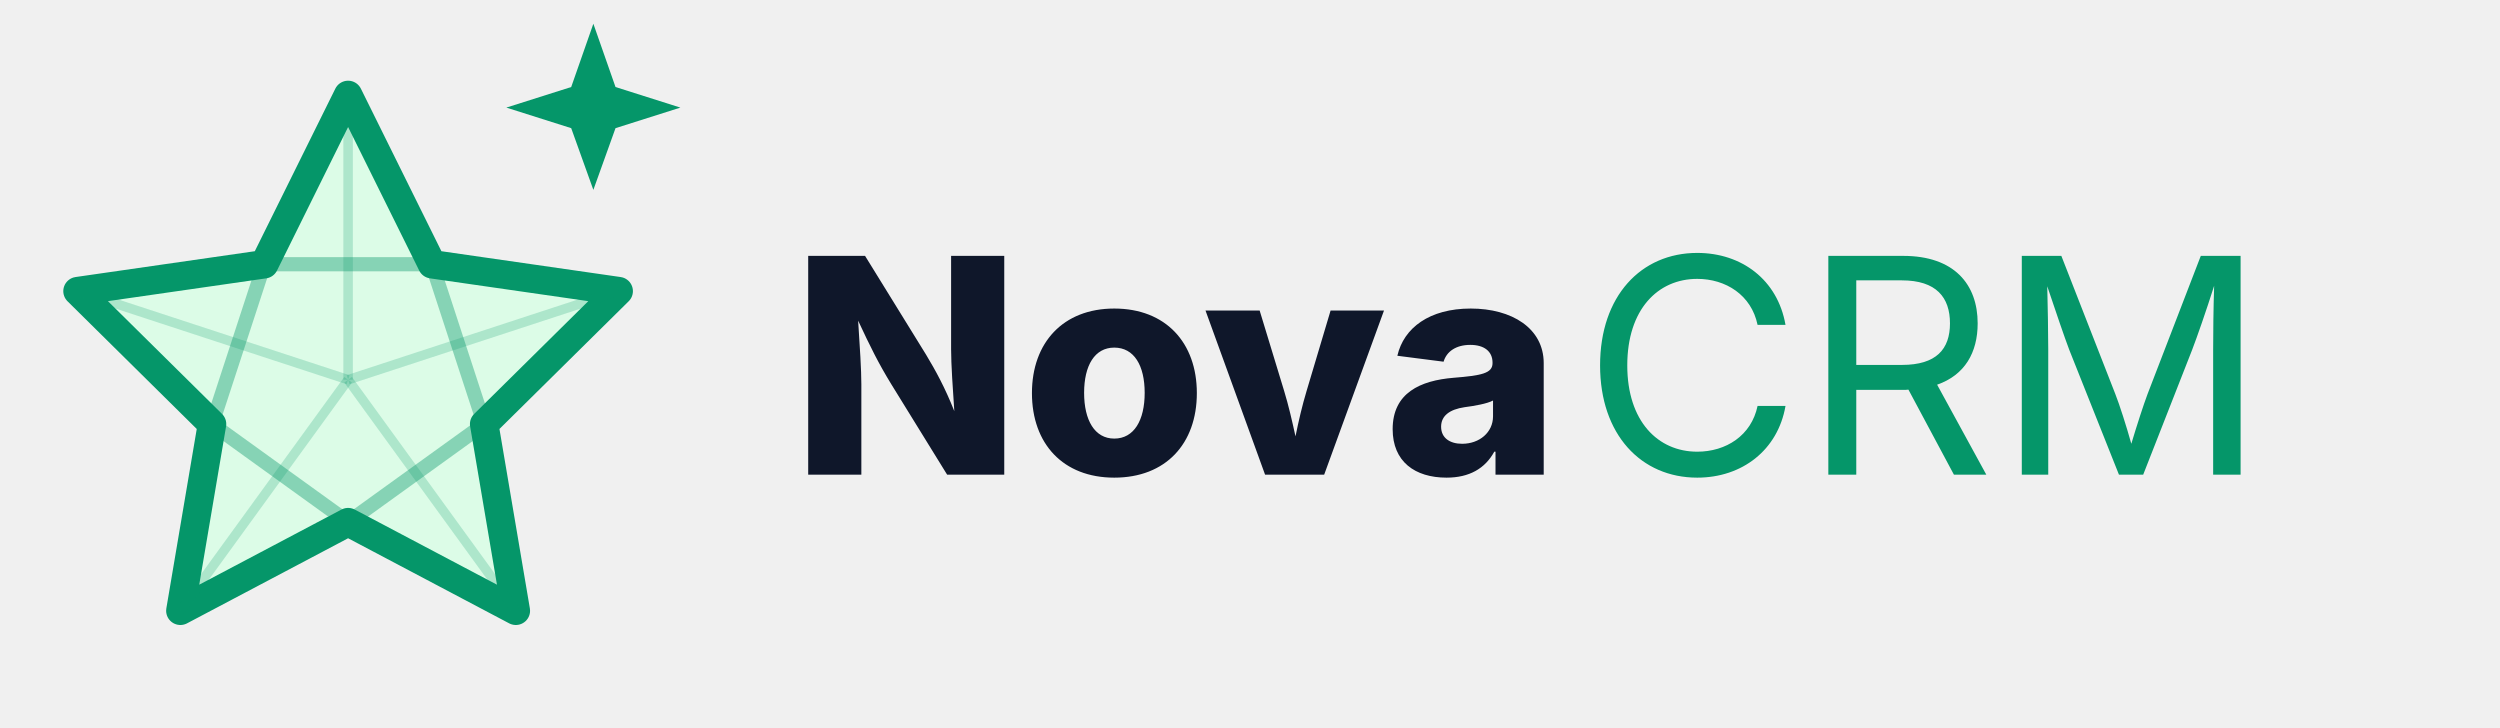
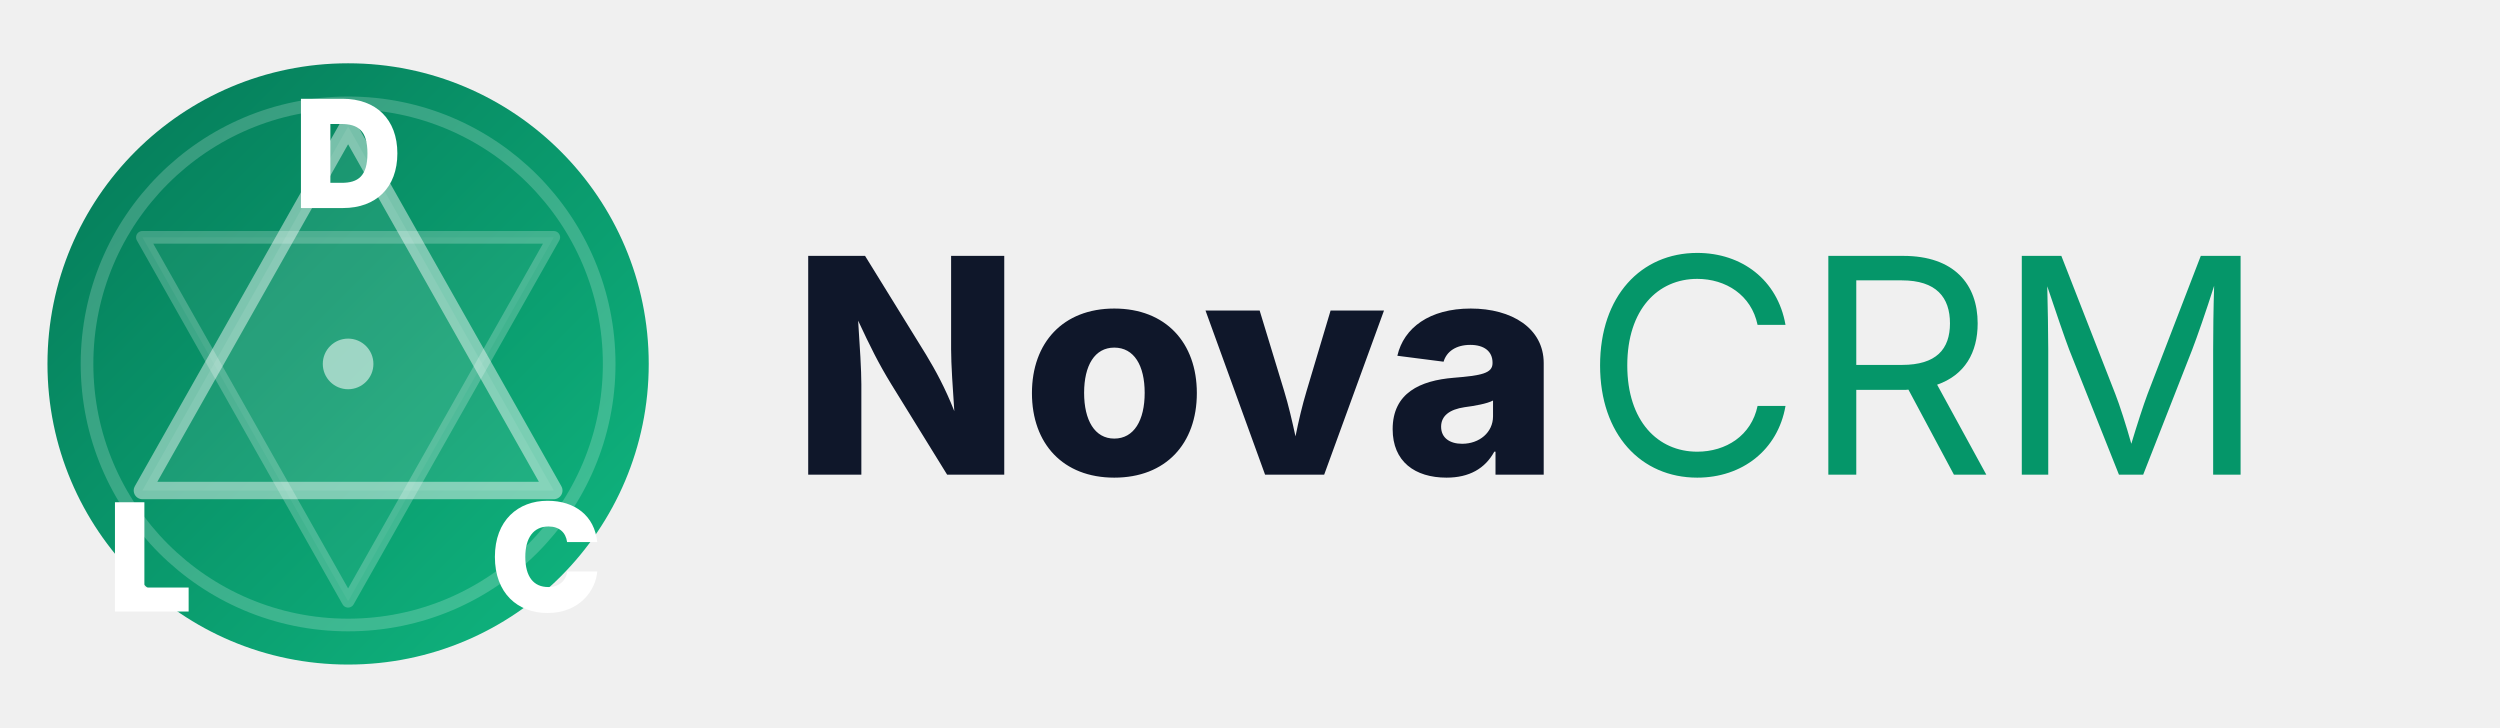
<svg xmlns="http://www.w3.org/2000/svg" viewBox="0 0 158 46" role="img" aria-label="Nova CRM">
-   <path d="M22,6 L27.3,16.7 L39.1,18.4 L30.6,26.8 L32.6,38.6 L22,33 L11.4,38.6 L13.4,26.8 L4.9,18.4 L16.7,16.7 Z" fill="#dcfce7" stroke="#059669" stroke-width="1.8" stroke-linejoin="round" />
-   <polygon points="27.3,16.7 30.6,26.8 22,33 13.4,26.8 16.7,16.7" fill="none" stroke="#059669" stroke-width="0.9" opacity="0.4" />
-   <line x1="22" y1="24" x2="22" y2="6" stroke="#059669" stroke-width="0.6" opacity="0.22" />
-   <line x1="22" y1="24" x2="39.1" y2="18.4" stroke="#059669" stroke-width="0.6" opacity="0.22" />
-   <line x1="22" y1="24" x2="32.6" y2="38.6" stroke="#059669" stroke-width="0.6" opacity="0.22" />
-   <line x1="22" y1="24" x2="11.4" y2="38.6" stroke="#059669" stroke-width="0.6" opacity="0.22" />
-   <line x1="22" y1="24" x2="4.9" y2="18.4" stroke="#059669" stroke-width="0.6" opacity="0.22" />
-   <path d="M37.5,1.5 L38.9,5.5 L43,6.8 L38.9,8.1 L37.5,12 L36.1,8.1 L32,6.8 L36.1,5.5 Z" fill="#059669" />
+   <defs>
+     <linearGradient id="dlcGrad" x1="0%" y1="0%" x2="100%" y2="100%">
+       <stop offset="0%" stop-color="#047857" />
+       <stop offset="100%" stop-color="#10b981" />
+     </linearGradient>
+     <clipPath id="dlcClip">
+       <circle cx="22" cy="23" r="19" />
+     </clipPath>
+   </defs>
+   <circle cx="22" cy="23" r="19" fill="url(#dlcGrad)" />
+   <circle cx="22" cy="23" r="16.5" fill="none" stroke="rgba(255,255,255,0.2)" stroke-width="0.8" />
+   <polygon points="22,8 35,31 9,31" fill="rgba(255,255,255,0.08)" stroke="rgba(255,255,255,0.45)" stroke-width="1.1" stroke-linejoin="round" clip-path="url(#dlcClip)" />
+   <polygon points="22,38 35,15 9,15" fill="rgba(255,255,255,0.05)" stroke="rgba(255,255,255,0.22)" stroke-width="0.8" stroke-linejoin="round" clip-path="url(#dlcClip)" />
+   <text x="22" y="9.5" text-anchor="middle" dominant-baseline="middle" font-family="-apple-system,BlinkMacSystemFont,'Segoe UI',Inter,system-ui,sans-serif" font-size="9.5" font-weight="900" fill="white">D</text>
+   <text x="9.5" y="35" text-anchor="middle" dominant-baseline="middle" font-family="-apple-system,BlinkMacSystemFont,'Segoe UI',Inter,system-ui,sans-serif" font-size="9.5" font-weight="900" fill="white">L</text>
+   <text x="34.5" y="35" text-anchor="middle" dominant-baseline="middle" font-family="-apple-system,BlinkMacSystemFont,'Segoe UI',Inter,system-ui,sans-serif" font-size="9.5" font-weight="900" fill="white">C</text>
+   <circle cx="22" cy="23" r="1.6" fill="rgba(255,255,255,0.55)" />
  <text x="50" y="30" font-family="-apple-system,BlinkMacSystemFont,'Segoe UI',Inter,system-ui,sans-serif" font-size="19" font-weight="800" fill="#0f172a">Nova</text>
  <text x="100" y="30" font-family="-apple-system,BlinkMacSystemFont,'Segoe UI',Inter,system-ui,sans-serif" font-size="19" font-weight="400" fill="#059669"> CRM</text>
</svg>
